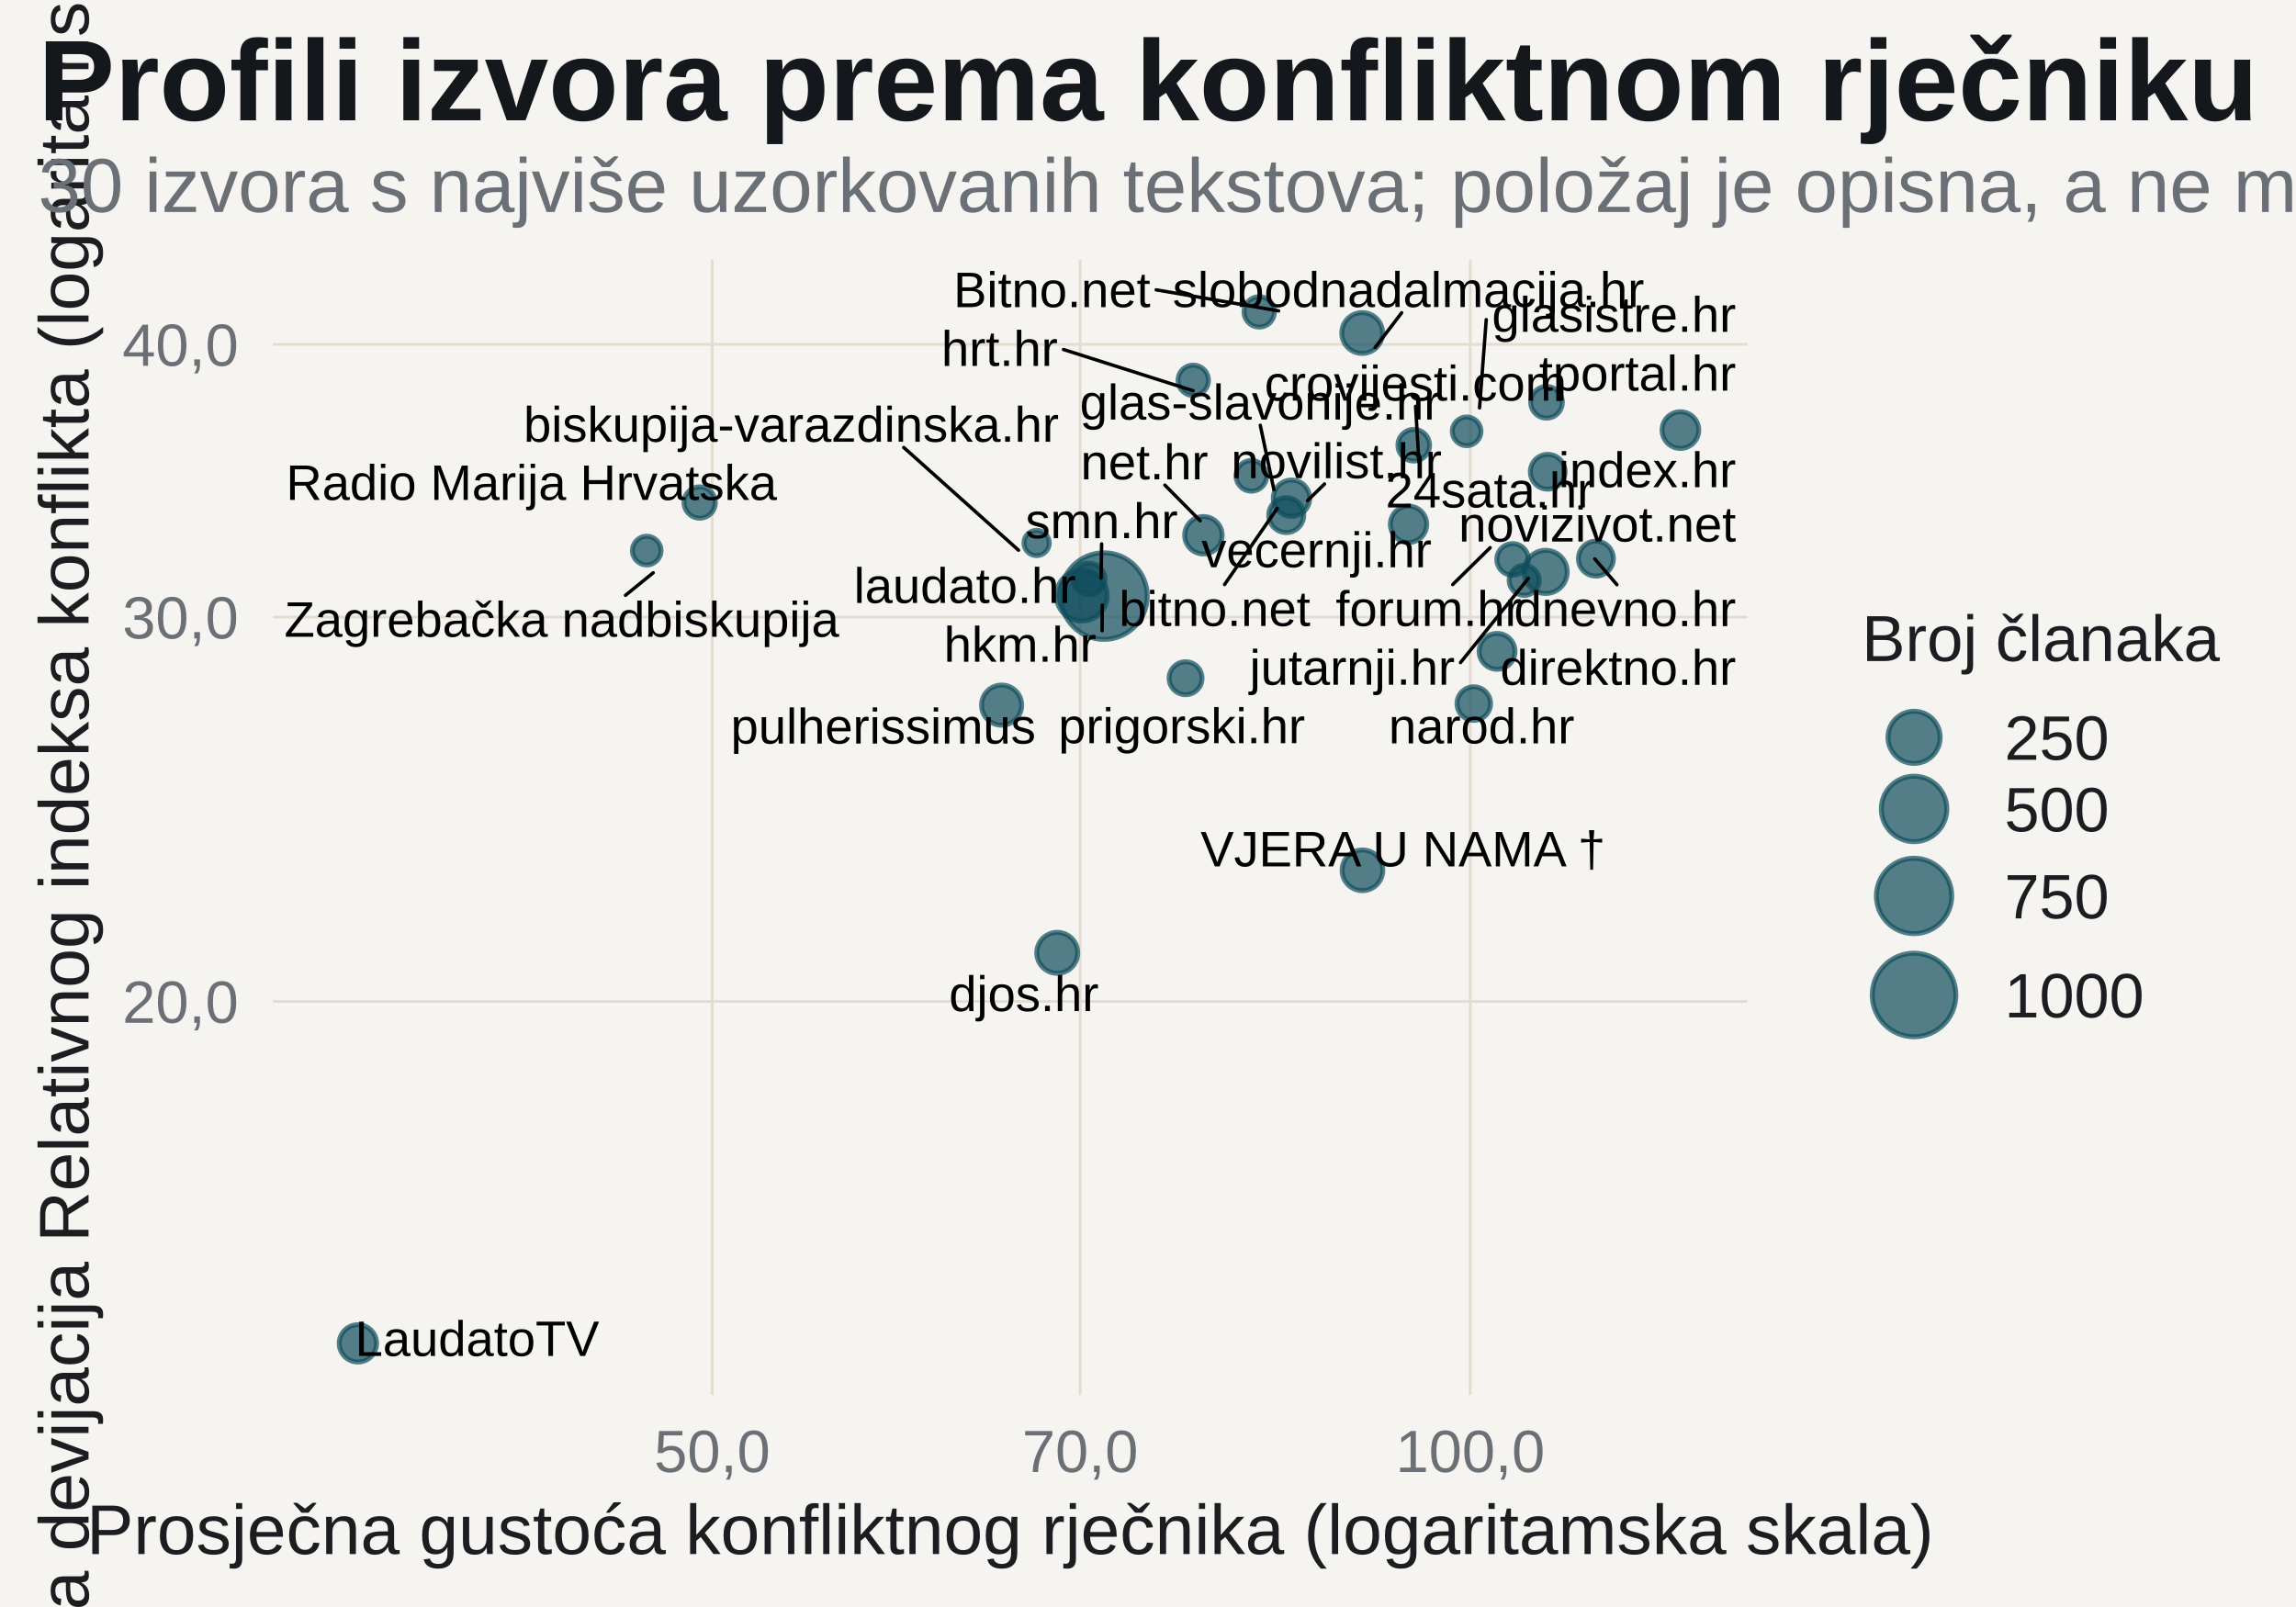
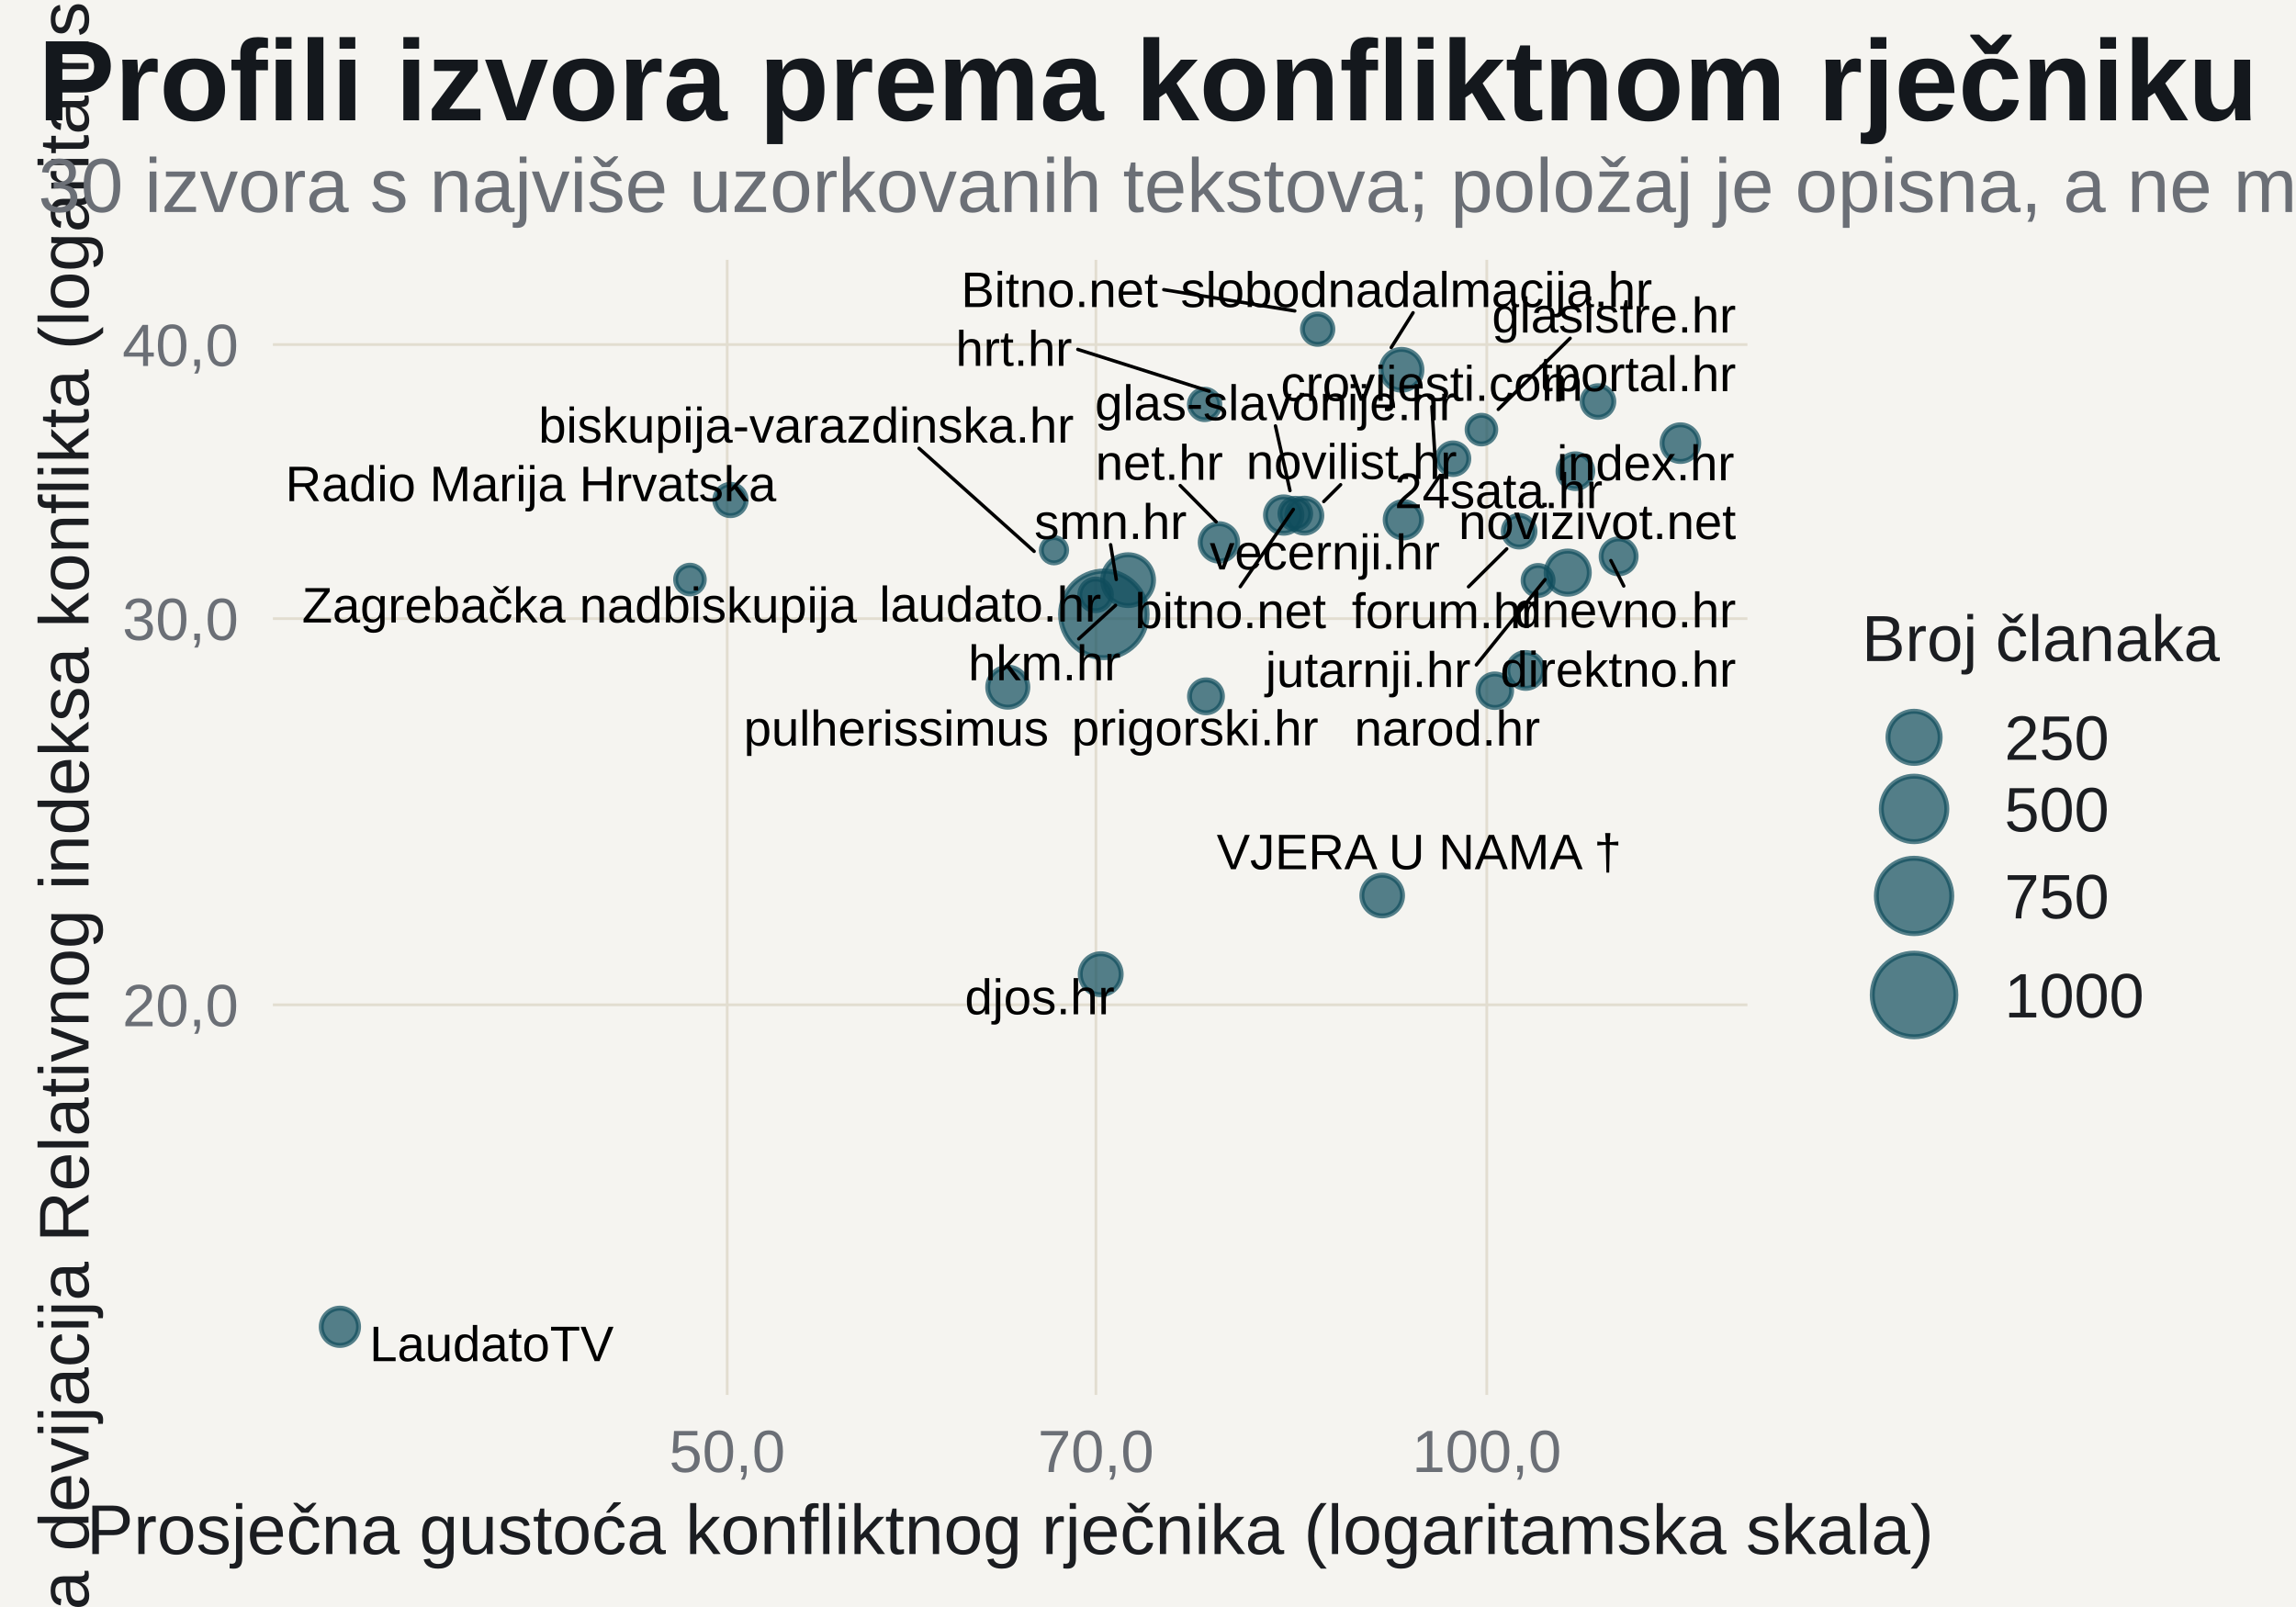
<svg xmlns="http://www.w3.org/2000/svg" width="720.00pt" height="504.00pt" viewBox="0 0 720.00 504.00">
  <g class="svglite">
    <defs>
      <style type="text/css">
    .svglite line, .svglite polyline, .svglite polygon, .svglite path, .svglite rect, .svglite circle {
      fill: none;
      stroke: #000000;
      stroke-linecap: round;
      stroke-linejoin: round;
      stroke-miterlimit: 10.00;
    }
    .svglite text {
      white-space: pre;
    }
    .svglite g.glyphgroup path {
      fill: inherit;
      stroke: none;
    }
  </style>
    </defs>
    <rect width="100%" height="100%" style="stroke: none; fill: #FFFFFF;" />
    <defs>
      <clipPath id="cpMC4wMHw3MjAuMDB8MC4wMHw1MDQuMDA=">
        <rect x="0.00" y="0.00" width="720.00" height="504.00" />
      </clipPath>
    </defs>
    <g clip-path="url(#cpMC4wMHw3MjAuMDB8MC4wMHw1MDQuMDA=)">
      <rect x="0.00" y="0.00" width="720.00" height="504.00" style="stroke-width: 2.33; stroke: none; fill: #F5F4F0;" />
    </g>
    <defs>
      <clipPath id="cpODUuNTd8NTQ3Ljk3fDgxLjQ5fDQzNy41MA==">
        <rect x="85.57" y="81.49" width="462.40" height="356.01" />
      </clipPath>
    </defs>
    <g clip-path="url(#cpODUuNTd8NTQ3Ljk3fDgxLjQ5fDQzNy41MA==)">
      <rect x="85.57" y="81.49" width="462.40" height="356.01" style="stroke-width: 2.33; stroke: none; fill: #F5F4F0;" />
-       <polyline points="85.57,314.07 547.97,314.07 " style="stroke-width: 0.85; stroke: #E2DDD0; stroke-linecap: butt;" />
-       <polyline points="85.57,193.54 547.97,193.54 " style="stroke-width: 0.85; stroke: #E2DDD0; stroke-linecap: butt;" />
-       <polyline points="85.57,108.02 547.97,108.02 " style="stroke-width: 0.85; stroke: #E2DDD0; stroke-linecap: butt;" />
-       <polyline points="223.34,437.50 223.34,81.49 " style="stroke-width: 0.85; stroke: #E2DDD0; stroke-linecap: butt;" />
-       <polyline points="338.73,437.50 338.73,81.49 " style="stroke-width: 0.85; stroke: #E2DDD0; stroke-linecap: butt;" />
-       <polyline points="461.06,437.50 461.06,81.49 " style="stroke-width: 0.85; stroke: #E2DDD0; stroke-linecap: butt;" />
-       <circle cx="346.19" cy="186.95" r="13.58" style="stroke-width: 1.55; stroke: #0F4C5C; stroke-opacity: 0.70; fill: #0F4C5C; fill-opacity: 0.70;" />
-       <circle cx="339.24" cy="186.80" r="7.97" style="stroke-width: 1.55; stroke: #0F4C5C; stroke-opacity: 0.70; fill: #0F4C5C; fill-opacity: 0.70;" />
-       <circle cx="484.70" cy="179.36" r="6.77" style="stroke-width: 1.55; stroke: #0F4C5C; stroke-opacity: 0.70; fill: #0F4C5C; fill-opacity: 0.70;" />
-       <circle cx="331.54" cy="298.83" r="6.42" style="stroke-width: 1.55; stroke: #0F4C5C; stroke-opacity: 0.70; fill: #0F4C5C; fill-opacity: 0.70;" />
-       <circle cx="427.17" cy="104.44" r="6.40" style="stroke-width: 1.55; stroke: #0F4C5C; stroke-opacity: 0.70; fill: #0F4C5C; fill-opacity: 0.70;" />
-       <circle cx="427.25" cy="272.95" r="6.38" style="stroke-width: 1.55; stroke: #0F4C5C; stroke-opacity: 0.70; fill: #0F4C5C; fill-opacity: 0.70;" />
-       <circle cx="314.10" cy="221.15" r="6.29" style="stroke-width: 1.55; stroke: #0F4C5C; stroke-opacity: 0.70; fill: #0F4C5C; fill-opacity: 0.70;" />
-       <circle cx="377.38" cy="167.87" r="5.87" style="stroke-width: 1.55; stroke: #0F4C5C; stroke-opacity: 0.70; fill: #0F4C5C; fill-opacity: 0.70;" />
-       <circle cx="112.23" cy="421.32" r="5.85" style="stroke-width: 1.55; stroke: #0F4C5C; stroke-opacity: 0.70; fill: #0F4C5C; fill-opacity: 0.70;" />
-       <circle cx="526.96" cy="134.89" r="5.75" style="stroke-width: 1.55; stroke: #0F4C5C; stroke-opacity: 0.70; fill: #0F4C5C; fill-opacity: 0.70;" />
-       <circle cx="405.00" cy="156.25" r="5.70" style="stroke-width: 1.55; stroke: #0F4C5C; stroke-opacity: 0.70; fill: #0F4C5C; fill-opacity: 0.70;" />
-       <circle cx="441.70" cy="164.44" r="5.70" style="stroke-width: 1.55; stroke: #0F4C5C; stroke-opacity: 0.70; fill: #0F4C5C; fill-opacity: 0.70;" />
-       <circle cx="469.47" cy="204.28" r="5.62" style="stroke-width: 1.55; stroke: #0F4C5C; stroke-opacity: 0.70; fill: #0F4C5C; fill-opacity: 0.70;" />
-       <circle cx="500.46" cy="175.20" r="5.48" style="stroke-width: 1.55; stroke: #0F4C5C; stroke-opacity: 0.70; fill: #0F4C5C; fill-opacity: 0.70;" />
-       <circle cx="403.35" cy="161.55" r="5.48" style="stroke-width: 1.55; stroke: #0F4C5C; stroke-opacity: 0.70; fill: #0F4C5C; fill-opacity: 0.70;" />
-       <circle cx="485.35" cy="147.96" r="5.45" style="stroke-width: 1.55; stroke: #0F4C5C; stroke-opacity: 0.70; fill: #0F4C5C; fill-opacity: 0.70;" />
-       <circle cx="462.16" cy="220.66" r="5.26" style="stroke-width: 1.55; stroke: #0F4C5C; stroke-opacity: 0.70; fill: #0F4C5C; fill-opacity: 0.70;" />
-       <circle cx="371.79" cy="212.71" r="5.16" style="stroke-width: 1.55; stroke: #0F4C5C; stroke-opacity: 0.70; fill: #0F4C5C; fill-opacity: 0.70;" />
-       <circle cx="443.34" cy="139.63" r="4.96" style="stroke-width: 1.55; stroke: #0F4C5C; stroke-opacity: 0.70; fill: #0F4C5C; fill-opacity: 0.70;" />
-       <circle cx="474.34" cy="175.46" r="4.96" style="stroke-width: 1.55; stroke: #0F4C5C; stroke-opacity: 0.70; fill: #0F4C5C; fill-opacity: 0.70;" />
-       <circle cx="341.53" cy="181.59" r="4.96" style="stroke-width: 1.55; stroke: #0F4C5C; stroke-opacity: 0.70; fill: #0F4C5C; fill-opacity: 0.70;" />
-       <circle cx="484.98" cy="126.17" r="4.96" style="stroke-width: 1.55; stroke: #0F4C5C; stroke-opacity: 0.70; fill: #0F4C5C; fill-opacity: 0.70;" />
-       <circle cx="219.42" cy="157.60" r="4.91" style="stroke-width: 1.55; stroke: #0F4C5C; stroke-opacity: 0.70; fill: #0F4C5C; fill-opacity: 0.70;" />
-       <circle cx="392.41" cy="149.23" r="4.81" style="stroke-width: 1.55; stroke: #0F4C5C; stroke-opacity: 0.70; fill: #0F4C5C; fill-opacity: 0.70;" />
-       <circle cx="394.88" cy="97.81" r="4.76" style="stroke-width: 1.55; stroke: #0F4C5C; stroke-opacity: 0.70; fill: #0F4C5C; fill-opacity: 0.70;" />
-       <circle cx="374.19" cy="119.28" r="4.76" style="stroke-width: 1.55; stroke: #0F4C5C; stroke-opacity: 0.70; fill: #0F4C5C; fill-opacity: 0.70;" />
-       <circle cx="477.96" cy="182.02" r="4.70" style="stroke-width: 1.55; stroke: #0F4C5C; stroke-opacity: 0.70; fill: #0F4C5C; fill-opacity: 0.70;" />
-       <circle cx="202.80" cy="172.68" r="4.49" style="stroke-width: 1.55; stroke: #0F4C5C; stroke-opacity: 0.70; fill: #0F4C5C; fill-opacity: 0.70;" />
-       <circle cx="459.92" cy="135.27" r="4.49" style="stroke-width: 1.55; stroke: #0F4C5C; stroke-opacity: 0.70; fill: #0F4C5C; fill-opacity: 0.70;" />
-       <circle cx="325.07" cy="170.29" r="3.97" style="stroke-width: 1.55; stroke: #0F4C5C; stroke-opacity: 0.70; fill: #0F4C5C; fill-opacity: 0.70;" />
-       <line x1="345.61" y1="197.80" x2="345.65" y2="189.76" style="stroke-width: 1.07;" />
-       <line x1="439.55" y1="98.09" x2="431.23" y2="108.99" style="stroke-width: 1.07;" />
-       <line x1="365.29" y1="152.14" x2="376.35" y2="163.32" style="stroke-width: 1.07;" />
-       <line x1="384.01" y1="183.32" x2="400.51" y2="159.46" style="stroke-width: 1.07;" />
-       <line x1="507.05" y1="183.38" x2="500.11" y2="175.28" style="stroke-width: 1.07;" />
-       <line x1="415.36" y1="151.78" x2="410.04" y2="157.00" style="stroke-width: 1.07;" />
-       <line x1="443.91" y1="127.44" x2="444.95" y2="144.79" style="stroke-width: 1.07;" />
-       <line x1="455.55" y1="183.33" x2="467.30" y2="171.77" style="stroke-width: 1.07;" />
-       <line x1="345.46" y1="170.59" x2="345.28" y2="181.30" style="stroke-width: 1.07;" />
-       <line x1="395.21" y1="133.38" x2="399.48" y2="153.58" style="stroke-width: 1.07;" />
-       <line x1="362.56" y1="90.90" x2="400.97" y2="97.50" style="stroke-width: 1.07;" />
-       <line x1="333.51" y1="109.62" x2="374.17" y2="122.56" style="stroke-width: 1.07;" />
-       <line x1="458.00" y1="207.80" x2="479.28" y2="181.38" style="stroke-width: 1.07;" />
-       <line x1="196.15" y1="186.70" x2="204.83" y2="179.64" style="stroke-width: 1.07;" />
-       <line x1="466.07" y1="100.25" x2="463.97" y2="127.93" style="stroke-width: 1.07;" />
-       <line x1="283.42" y1="140.35" x2="319.39" y2="172.55" style="stroke-width: 1.07;" />
-       <text x="319.90" y="207.53" text-anchor="middle" style="font-size: 15.65px; font-family: &quot;Arial&quot;;" textLength="47.81px" lengthAdjust="spacingAndGlyphs">hkm.hr</text>
-       <text x="302.55" y="189.10" text-anchor="middle" style="font-size: 15.65px; font-family: &quot;Arial&quot;;" textLength="69.58px" lengthAdjust="spacingAndGlyphs">laudato.hr</text>
-       <text x="500.89" y="169.84" text-anchor="middle" style="font-size: 15.65px; font-family: &quot;Arial&quot;;" textLength="86.97px" lengthAdjust="spacingAndGlyphs">novizivot.net</text>
-       <text x="321.07" y="317.11" text-anchor="middle" style="font-size: 15.65px; font-family: &quot;Arial&quot;;" textLength="46.95px" lengthAdjust="spacingAndGlyphs">djos.hr</text>
-       <text x="441.66" y="96.29" text-anchor="middle" style="font-size: 15.65px; font-family: &quot;Arial&quot;;" textLength="147.84px" lengthAdjust="spacingAndGlyphs">slobodnadalmacija.hr</text>
-       <text x="439.98" y="271.71" text-anchor="middle" style="font-size: 15.65px; font-family: &quot;Arial&quot;;" textLength="126.95px" lengthAdjust="spacingAndGlyphs">VJERA U NAMA †</text>
-       <text x="276.97" y="233.20" text-anchor="middle" style="font-size: 15.65px; font-family: &quot;Arial&quot;;" textLength="95.64px" lengthAdjust="spacingAndGlyphs">pulherissimus</text>
-       <text x="358.87" y="150.34" text-anchor="middle" style="font-size: 15.65px; font-family: &quot;Arial&quot;;" textLength="40.00px" lengthAdjust="spacingAndGlyphs">net.hr</text>
-       <text x="149.63" y="425.27" text-anchor="middle" style="font-size: 15.65px; font-family: &quot;Arial&quot;;" textLength="76.55px" lengthAdjust="spacingAndGlyphs">LaudatoTV</text>
-       <text x="516.55" y="152.80" text-anchor="middle" style="font-size: 15.65px; font-family: &quot;Arial&quot;;" textLength="55.66px" lengthAdjust="spacingAndGlyphs">index.hr</text>
-       <text x="380.91" y="196.32" text-anchor="middle" style="font-size: 15.65px; font-family: &quot;Arial&quot;;" textLength="60.02px" lengthAdjust="spacingAndGlyphs">bitno.net</text>
-       <text x="412.85" y="177.90" text-anchor="middle" style="font-size: 15.65px; font-family: &quot;Arial&quot;;" textLength="72.16px" lengthAdjust="spacingAndGlyphs">vecernji.hr</text>
-       <text x="507.42" y="214.79" text-anchor="middle" style="font-size: 15.65px; font-family: &quot;Arial&quot;;" textLength="73.91px" lengthAdjust="spacingAndGlyphs">direktno.hr</text>
-       <text x="509.58" y="196.38" text-anchor="middle" style="font-size: 15.65px; font-family: &quot;Arial&quot;;" textLength="69.59px" lengthAdjust="spacingAndGlyphs">dnevno.hr</text>
-       <text x="419.08" y="149.98" text-anchor="middle" style="font-size: 15.65px; font-family: &quot;Arial&quot;;" textLength="66.06px" lengthAdjust="spacingAndGlyphs">novilist.hr</text>
-       <text x="467.11" y="159.14" text-anchor="middle" style="font-size: 15.65px; font-family: &quot;Arial&quot;;" textLength="65.23px" lengthAdjust="spacingAndGlyphs">24sata.hr</text>
-       <text x="464.59" y="233.15" text-anchor="middle" style="font-size: 15.65px; font-family: &quot;Arial&quot;;" textLength="58.27px" lengthAdjust="spacingAndGlyphs">narod.hr</text>
-       <text x="370.56" y="233.09" text-anchor="middle" style="font-size: 15.65px; font-family: &quot;Arial&quot;;" textLength="77.36px" lengthAdjust="spacingAndGlyphs">prigorski.hr</text>
-       <text x="443.91" y="125.64" text-anchor="middle" style="font-size: 15.65px; font-family: &quot;Arial&quot;;" textLength="94.75px" lengthAdjust="spacingAndGlyphs">crovijesti.com</text>
-       <text x="447.99" y="196.32" text-anchor="middle" style="font-size: 15.65px; font-family: &quot;Arial&quot;;" textLength="58.23px" lengthAdjust="spacingAndGlyphs">forum.hr</text>
-       <text x="345.46" y="168.79" text-anchor="middle" style="font-size: 15.65px; font-family: &quot;Arial&quot;;" textLength="47.81px" lengthAdjust="spacingAndGlyphs">smn.hr</text>
-       <text x="513.51" y="122.51" text-anchor="middle" style="font-size: 15.65px; font-family: &quot;Arial&quot;;" textLength="61.72px" lengthAdjust="spacingAndGlyphs">tportal.hr</text>
-       <text x="166.67" y="156.79" text-anchor="middle" style="font-size: 15.65px; font-family: &quot;Arial&quot;;" textLength="153.88px" lengthAdjust="spacingAndGlyphs">Radio Marija Hrvatska</text>
-       <text x="395.15" y="131.58" text-anchor="middle" style="font-size: 15.65px; font-family: &quot;Arial&quot;;" textLength="113.03px" lengthAdjust="spacingAndGlyphs">glas-slavonije.hr</text>
-       <text x="329.88" y="96.32" text-anchor="middle" style="font-size: 15.65px; font-family: &quot;Arial&quot;;" textLength="61.75px" lengthAdjust="spacingAndGlyphs">Bitno.net</text>
-       <text x="313.46" y="114.75" text-anchor="middle" style="font-size: 15.65px; font-family: &quot;Arial&quot;;" textLength="36.50px" lengthAdjust="spacingAndGlyphs">hrt.hr</text>
-       <text x="424.04" y="214.76" text-anchor="middle" style="font-size: 15.65px; font-family: &quot;Arial&quot;;" textLength="64.31px" lengthAdjust="spacingAndGlyphs">jutarnji.hr</text>
-       <text x="176.15" y="199.70" text-anchor="middle" style="font-size: 15.65px; font-family: &quot;Arial&quot;;" textLength="173.95px" lengthAdjust="spacingAndGlyphs">Zagrebačka nadbiskupija</text>
-       <text x="506.12" y="104.06" text-anchor="middle" style="font-size: 15.65px; font-family: &quot;Arial&quot;;" textLength="76.50px" lengthAdjust="spacingAndGlyphs">glasistre.hr</text>
-       <text x="248.11" y="138.55" text-anchor="middle" style="font-size: 15.65px; font-family: &quot;Arial&quot;;" textLength="167.83px" lengthAdjust="spacingAndGlyphs">biskupija-varazdinska.hr</text>
+       <polyline points="85.57,315.14 547.97,315.14 " style="stroke-width: 0.85; stroke: #E2DDD0; stroke-linecap: butt;" />
+       <polyline points="85.57,194.01 547.97,194.01 " style="stroke-width: 0.85; stroke: #E2DDD0; stroke-linecap: butt;" />
+       <polyline points="85.57,108.07 547.97,108.07 " style="stroke-width: 0.85; stroke: #E2DDD0; stroke-linecap: butt;" />
+       <polyline points="228.04,437.50 228.04,81.49 " style="stroke-width: 0.85; stroke: #E2DDD0; stroke-linecap: butt;" />
+       <polyline points="343.67,437.50 343.67,81.49 " style="stroke-width: 0.85; stroke: #E2DDD0; stroke-linecap: butt;" />
+       <polyline points="466.24,437.50 466.24,81.49 " style="stroke-width: 0.85; stroke: #E2DDD0; stroke-linecap: butt;" />
+       <circle cx="346.16" cy="192.68" r="13.58" style="stroke-width: 1.55; stroke: #0F4C5C; stroke-opacity: 0.70; fill: #0F4C5C; fill-opacity: 0.70;" />
+       <circle cx="353.76" cy="181.95" r="7.97" style="stroke-width: 1.55; stroke: #0F4C5C; stroke-opacity: 0.70; fill: #0F4C5C; fill-opacity: 0.70;" />
+       <circle cx="491.62" cy="179.59" r="6.77" style="stroke-width: 1.55; stroke: #0F4C5C; stroke-opacity: 0.70; fill: #0F4C5C; fill-opacity: 0.70;" />
+       <circle cx="345.17" cy="305.54" r="6.42" style="stroke-width: 1.55; stroke: #0F4C5C; stroke-opacity: 0.70; fill: #0F4C5C; fill-opacity: 0.70;" />
+       <circle cx="439.50" cy="115.98" r="6.40" style="stroke-width: 1.55; stroke: #0F4C5C; stroke-opacity: 0.70; fill: #0F4C5C; fill-opacity: 0.70;" />
+       <circle cx="433.44" cy="280.87" r="6.38" style="stroke-width: 1.55; stroke: #0F4C5C; stroke-opacity: 0.70; fill: #0F4C5C; fill-opacity: 0.70;" />
+       <circle cx="316.03" cy="215.51" r="6.29" style="stroke-width: 1.55; stroke: #0F4C5C; stroke-opacity: 0.70; fill: #0F4C5C; fill-opacity: 0.70;" />
+       <circle cx="382.25" cy="170.11" r="5.87" style="stroke-width: 1.55; stroke: #0F4C5C; stroke-opacity: 0.70; fill: #0F4C5C; fill-opacity: 0.70;" />
+       <circle cx="106.59" cy="416.12" r="5.85" style="stroke-width: 1.55; stroke: #0F4C5C; stroke-opacity: 0.70; fill: #0F4C5C; fill-opacity: 0.70;" />
+       <circle cx="526.96" cy="138.98" r="5.75" style="stroke-width: 1.55; stroke: #0F4C5C; stroke-opacity: 0.70; fill: #0F4C5C; fill-opacity: 0.70;" />
+       <circle cx="402.55" cy="161.53" r="5.70" style="stroke-width: 1.55; stroke: #0F4C5C; stroke-opacity: 0.70; fill: #0F4C5C; fill-opacity: 0.70;" />
+       <circle cx="440.08" cy="163.01" r="5.70" style="stroke-width: 1.55; stroke: #0F4C5C; stroke-opacity: 0.70; fill: #0F4C5C; fill-opacity: 0.70;" />
+       <circle cx="478.44" cy="210.27" r="5.62" style="stroke-width: 1.55; stroke: #0F4C5C; stroke-opacity: 0.70; fill: #0F4C5C; fill-opacity: 0.70;" />
+       <circle cx="507.58" cy="174.49" r="5.48" style="stroke-width: 1.55; stroke: #0F4C5C; stroke-opacity: 0.70; fill: #0F4C5C; fill-opacity: 0.70;" />
+       <circle cx="409.03" cy="161.72" r="5.48" style="stroke-width: 1.55; stroke: #0F4C5C; stroke-opacity: 0.70; fill: #0F4C5C; fill-opacity: 0.70;" />
+       <circle cx="494.03" cy="147.78" r="5.45" style="stroke-width: 1.55; stroke: #0F4C5C; stroke-opacity: 0.70; fill: #0F4C5C; fill-opacity: 0.70;" />
+       <circle cx="468.76" cy="216.63" r="5.26" style="stroke-width: 1.55; stroke: #0F4C5C; stroke-opacity: 0.70; fill: #0F4C5C; fill-opacity: 0.70;" />
+       <circle cx="378.18" cy="218.39" r="5.16" style="stroke-width: 1.55; stroke: #0F4C5C; stroke-opacity: 0.70; fill: #0F4C5C; fill-opacity: 0.70;" />
+       <circle cx="455.64" cy="143.87" r="4.96" style="stroke-width: 1.55; stroke: #0F4C5C; stroke-opacity: 0.70; fill: #0F4C5C; fill-opacity: 0.70;" />
+       <circle cx="476.39" cy="166.60" r="4.96" style="stroke-width: 1.55; stroke: #0F4C5C; stroke-opacity: 0.70; fill: #0F4C5C; fill-opacity: 0.70;" />
+       <circle cx="343.57" cy="186.56" r="4.96" style="stroke-width: 1.55; stroke: #0F4C5C; stroke-opacity: 0.70; fill: #0F4C5C; fill-opacity: 0.70;" />
+       <circle cx="501.11" cy="125.93" r="4.96" style="stroke-width: 1.55; stroke: #0F4C5C; stroke-opacity: 0.70; fill: #0F4C5C; fill-opacity: 0.70;" />
+       <circle cx="229.07" cy="156.81" r="4.91" style="stroke-width: 1.55; stroke: #0F4C5C; stroke-opacity: 0.70; fill: #0F4C5C; fill-opacity: 0.70;" />
+       <circle cx="406.19" cy="161.09" r="4.81" style="stroke-width: 1.55; stroke: #0F4C5C; stroke-opacity: 0.70; fill: #0F4C5C; fill-opacity: 0.70;" />
+       <circle cx="413.20" cy="103.24" r="4.76" style="stroke-width: 1.55; stroke: #0F4C5C; stroke-opacity: 0.70; fill: #0F4C5C; fill-opacity: 0.70;" />
+       <circle cx="377.75" cy="126.84" r="4.76" style="stroke-width: 1.55; stroke: #0F4C5C; stroke-opacity: 0.70; fill: #0F4C5C; fill-opacity: 0.70;" />
+       <circle cx="482.33" cy="182.05" r="4.70" style="stroke-width: 1.55; stroke: #0F4C5C; stroke-opacity: 0.70; fill: #0F4C5C; fill-opacity: 0.70;" />
+       <circle cx="216.36" cy="181.76" r="4.49" style="stroke-width: 1.55; stroke: #0F4C5C; stroke-opacity: 0.70; fill: #0F4C5C; fill-opacity: 0.70;" />
+       <circle cx="464.56" cy="134.74" r="4.49" style="stroke-width: 1.55; stroke: #0F4C5C; stroke-opacity: 0.70; fill: #0F4C5C; fill-opacity: 0.70;" />
+       <circle cx="330.52" cy="172.57" r="3.97" style="stroke-width: 1.55; stroke: #0F4C5C; stroke-opacity: 0.70; fill: #0F4C5C; fill-opacity: 0.70;" />
+       <line x1="338.28" y1="200.37" x2="349.82" y2="189.86" style="stroke-width: 1.07;" />
+       <line x1="443.12" y1="98.09" x2="436.27" y2="109.00" style="stroke-width: 1.07;" />
+       <line x1="370.10" y1="152.28" x2="381.37" y2="163.65" style="stroke-width: 1.07;" />
+       <line x1="388.93" y1="183.99" x2="405.58" y2="159.76" style="stroke-width: 1.07;" />
+       <line x1="509.19" y1="183.78" x2="505.16" y2="175.81" style="stroke-width: 1.07;" />
+       <line x1="420.40" y1="152.02" x2="415.12" y2="157.29" style="stroke-width: 1.07;" />
+       <line x1="449.02" y1="127.51" x2="450.10" y2="145.03" style="stroke-width: 1.07;" />
+       <line x1="460.51" y1="184.02" x2="472.50" y2="172.14" style="stroke-width: 1.07;" />
+       <line x1="348.28" y1="170.84" x2="350.05" y2="181.73" style="stroke-width: 1.07;" />
+       <line x1="399.97" y1="133.58" x2="404.52" y2="153.86" style="stroke-width: 1.07;" />
+       <line x1="364.95" y1="90.85" x2="406.03" y2="97.51" style="stroke-width: 1.07;" />
+       <line x1="338.00" y1="109.59" x2="379.18" y2="122.68" style="stroke-width: 1.07;" />
+       <line x1="462.97" y1="208.53" x2="484.50" y2="181.78" style="stroke-width: 1.07;" />
+       <line x1="492.37" y1="106.09" x2="469.84" y2="128.39" style="stroke-width: 1.07;" />
+       <line x1="288.20" y1="140.61" x2="324.29" y2="172.92" style="stroke-width: 1.07;" />
+       <text x="327.53" y="213.36" text-anchor="middle" style="font-size: 15.65px; font-family: &quot;Arial&quot;;" textLength="47.81px" lengthAdjust="spacingAndGlyphs">hkm.hr</text>
+       <text x="310.54" y="194.93" text-anchor="middle" style="font-size: 15.65px; font-family: &quot;Arial&quot;;" textLength="69.58px" lengthAdjust="spacingAndGlyphs">laudato.hr</text>
+       <text x="500.89" y="169.05" text-anchor="middle" style="font-size: 15.65px; font-family: &quot;Arial&quot;;" textLength="86.97px" lengthAdjust="spacingAndGlyphs">novizivot.net</text>
+       <text x="326.04" y="318.10" text-anchor="middle" style="font-size: 15.65px; font-family: &quot;Arial&quot;;" textLength="46.95px" lengthAdjust="spacingAndGlyphs">djos.hr</text>
+       <text x="444.18" y="96.29" text-anchor="middle" style="font-size: 15.65px; font-family: &quot;Arial&quot;;" textLength="147.84px" lengthAdjust="spacingAndGlyphs">slobodnadalmacija.hr</text>
+       <text x="445.04" y="272.61" text-anchor="middle" style="font-size: 15.65px; font-family: &quot;Arial&quot;;" textLength="126.95px" lengthAdjust="spacingAndGlyphs">VJERA U NAMA †</text>
+       <text x="281.04" y="233.83" text-anchor="middle" style="font-size: 15.65px; font-family: &quot;Arial&quot;;" textLength="95.64px" lengthAdjust="spacingAndGlyphs">pulherissimus</text>
+       <text x="363.53" y="150.48" text-anchor="middle" style="font-size: 15.65px; font-family: &quot;Arial&quot;;" textLength="40.00px" lengthAdjust="spacingAndGlyphs">net.hr</text>
+       <text x="154.16" y="426.89" text-anchor="middle" style="font-size: 15.65px; font-family: &quot;Arial&quot;;" textLength="76.55px" lengthAdjust="spacingAndGlyphs">LaudatoTV</text>
+       <text x="516.03" y="150.65" text-anchor="middle" style="font-size: 15.65px; font-family: &quot;Arial&quot;;" textLength="55.66px" lengthAdjust="spacingAndGlyphs">index.hr</text>
+       <text x="385.85" y="196.99" text-anchor="middle" style="font-size: 15.65px; font-family: &quot;Arial&quot;;" textLength="60.02px" lengthAdjust="spacingAndGlyphs">bitno.net</text>
+       <text x="415.44" y="178.60" text-anchor="middle" style="font-size: 15.65px; font-family: &quot;Arial&quot;;" textLength="72.16px" lengthAdjust="spacingAndGlyphs">vecernji.hr</text>
+       <text x="507.42" y="215.35" text-anchor="middle" style="font-size: 15.65px; font-family: &quot;Arial&quot;;" textLength="73.91px" lengthAdjust="spacingAndGlyphs">direktno.hr</text>
+       <text x="509.58" y="196.77" text-anchor="middle" style="font-size: 15.65px; font-family: &quot;Arial&quot;;" textLength="69.59px" lengthAdjust="spacingAndGlyphs">dnevno.hr</text>
+       <text x="423.84" y="150.22" text-anchor="middle" style="font-size: 15.65px; font-family: &quot;Arial&quot;;" textLength="66.06px" lengthAdjust="spacingAndGlyphs">novilist.hr</text>
+       <text x="469.94" y="159.35" text-anchor="middle" style="font-size: 15.65px; font-family: &quot;Arial&quot;;" textLength="65.23px" lengthAdjust="spacingAndGlyphs">24sata.hr</text>
+       <text x="453.85" y="233.83" text-anchor="middle" style="font-size: 15.65px; font-family: &quot;Arial&quot;;" textLength="58.27px" lengthAdjust="spacingAndGlyphs">narod.hr</text>
+       <text x="374.75" y="233.74" text-anchor="middle" style="font-size: 15.65px; font-family: &quot;Arial&quot;;" textLength="77.36px" lengthAdjust="spacingAndGlyphs">prigorski.hr</text>
+       <text x="449.02" y="125.71" text-anchor="middle" style="font-size: 15.65px; font-family: &quot;Arial&quot;;" textLength="94.75px" lengthAdjust="spacingAndGlyphs">crovijesti.com</text>
+       <text x="453.03" y="197.02" text-anchor="middle" style="font-size: 15.65px; font-family: &quot;Arial&quot;;" textLength="58.23px" lengthAdjust="spacingAndGlyphs">forum.hr</text>
+       <text x="348.26" y="169.04" text-anchor="middle" style="font-size: 15.65px; font-family: &quot;Arial&quot;;" textLength="47.81px" lengthAdjust="spacingAndGlyphs">smn.hr</text>
+       <text x="513.51" y="122.69" text-anchor="middle" style="font-size: 15.65px; font-family: &quot;Arial&quot;;" textLength="61.72px" lengthAdjust="spacingAndGlyphs">tportal.hr</text>
+       <text x="166.47" y="157.17" text-anchor="middle" style="font-size: 15.65px; font-family: &quot;Arial&quot;;" textLength="153.88px" lengthAdjust="spacingAndGlyphs">Radio Marija Hrvatska</text>
+       <text x="399.90" y="131.78" text-anchor="middle" style="font-size: 15.65px; font-family: &quot;Arial&quot;;" textLength="113.03px" lengthAdjust="spacingAndGlyphs">glas-slavonije.hr</text>
+       <text x="332.27" y="96.29" text-anchor="middle" style="font-size: 15.65px; font-family: &quot;Arial&quot;;" textLength="61.75px" lengthAdjust="spacingAndGlyphs">Bitno.net</text>
+       <text x="317.95" y="114.73" text-anchor="middle" style="font-size: 15.65px; font-family: &quot;Arial&quot;;" textLength="36.50px" lengthAdjust="spacingAndGlyphs">hrt.hr</text>
+       <text x="429.01" y="215.47" text-anchor="middle" style="font-size: 15.65px; font-family: &quot;Arial&quot;;" textLength="64.31px" lengthAdjust="spacingAndGlyphs">jutarnji.hr</text>
+       <text x="181.69" y="195.22" text-anchor="middle" style="font-size: 15.65px; font-family: &quot;Arial&quot;;" textLength="173.95px" lengthAdjust="spacingAndGlyphs">Zagrebačka nadbiskupija</text>
+       <text x="506.12" y="104.29" text-anchor="middle" style="font-size: 15.65px; font-family: &quot;Arial&quot;;" textLength="76.50px" lengthAdjust="spacingAndGlyphs">glasistre.hr</text>
+       <text x="252.81" y="138.81" text-anchor="middle" style="font-size: 15.65px; font-family: &quot;Arial&quot;;" textLength="167.83px" lengthAdjust="spacingAndGlyphs">biskupija-varazdinska.hr</text>
    </g>
    <g clip-path="url(#cpMC4wMHw3MjAuMDB8MC4wMHw1MDQuMDA=)">
-       <text x="74.81" y="320.77" text-anchor="end" style="font-size: 18.72px;fill: #6B6F76; font-family: &quot;Arial&quot;;" textLength="36.42px" lengthAdjust="spacingAndGlyphs">20,0</text>
-       <text x="74.81" y="200.24" text-anchor="end" style="font-size: 18.72px;fill: #6B6F76; font-family: &quot;Arial&quot;;" textLength="36.42px" lengthAdjust="spacingAndGlyphs">30,0</text>
-       <text x="74.81" y="114.72" text-anchor="end" style="font-size: 18.72px;fill: #6B6F76; font-family: &quot;Arial&quot;;" textLength="36.42px" lengthAdjust="spacingAndGlyphs">40,0</text>
-       <text x="223.34" y="461.67" text-anchor="middle" style="font-size: 18.72px;fill: #6B6F76; font-family: &quot;Arial&quot;;" textLength="36.42px" lengthAdjust="spacingAndGlyphs">50,0</text>
-       <text x="338.73" y="461.67" text-anchor="middle" style="font-size: 18.72px;fill: #6B6F76; font-family: &quot;Arial&quot;;" textLength="36.42px" lengthAdjust="spacingAndGlyphs">70,0</text>
-       <text x="461.06" y="461.67" text-anchor="middle" style="font-size: 18.72px;fill: #6B6F76; font-family: &quot;Arial&quot;;" textLength="46.83px" lengthAdjust="spacingAndGlyphs">100,0</text>
+       <text x="74.81" y="321.84" text-anchor="end" style="font-size: 18.72px;fill: #6B6F76; font-family: &quot;Arial&quot;;" textLength="36.42px" lengthAdjust="spacingAndGlyphs">20,0</text>
+       <text x="74.81" y="200.71" text-anchor="end" style="font-size: 18.72px;fill: #6B6F76; font-family: &quot;Arial&quot;;" textLength="36.42px" lengthAdjust="spacingAndGlyphs">30,0</text>
+       <text x="74.81" y="114.77" text-anchor="end" style="font-size: 18.72px;fill: #6B6F76; font-family: &quot;Arial&quot;;" textLength="36.42px" lengthAdjust="spacingAndGlyphs">40,0</text>
+       <text x="228.04" y="461.67" text-anchor="middle" style="font-size: 18.72px;fill: #6B6F76; font-family: &quot;Arial&quot;;" textLength="36.42px" lengthAdjust="spacingAndGlyphs">50,0</text>
+       <text x="343.67" y="461.67" text-anchor="middle" style="font-size: 18.72px;fill: #6B6F76; font-family: &quot;Arial&quot;;" textLength="36.42px" lengthAdjust="spacingAndGlyphs">70,0</text>
+       <text x="466.24" y="461.67" text-anchor="middle" style="font-size: 18.72px;fill: #6B6F76; font-family: &quot;Arial&quot;;" textLength="46.83px" lengthAdjust="spacingAndGlyphs">100,0</text>
      <text x="316.77" y="487.39" text-anchor="middle" style="font-size: 22.08px;fill: #1B1D21; font-family: &quot;Arial&quot;;" textLength="579.45px" lengthAdjust="spacingAndGlyphs">Prosječna gustoća konfliktnog rječnika (logaritamska skala)</text>
      <text transform="translate(27.76,259.50) rotate(-90)" text-anchor="middle" style="font-size: 22.08px;fill: #1B1D21; font-family: &quot;Arial&quot;;" textLength="694.86px" lengthAdjust="spacingAndGlyphs">Standardna devijacija Relativnog indeksa konflikta (logaritamska skala)</text>
      <text x="583.84" y="207.31" style="font-size: 20.40px;fill: #1B1D21; font-family: &quot;Arial&quot;;" textLength="112.25px" lengthAdjust="spacingAndGlyphs">Broj članaka</text>
      <circle cx="600.23" cy="231.25" r="8.18" style="stroke-width: 1.55; stroke: #0F4C5C; stroke-opacity: 0.70; fill: #0F4C5C; fill-opacity: 0.70;" />
      <circle cx="600.23" cy="253.70" r="10.27" style="stroke-width: 1.55; stroke: #0F4C5C; stroke-opacity: 0.70; fill: #0F4C5C; fill-opacity: 0.70;" />
      <circle cx="600.23" cy="280.99" r="11.82" style="stroke-width: 1.55; stroke: #0F4C5C; stroke-opacity: 0.70; fill: #0F4C5C; fill-opacity: 0.70;" />
      <circle cx="600.23" cy="312.05" r="13.11" style="stroke-width: 1.55; stroke: #0F4C5C; stroke-opacity: 0.70; fill: #0F4C5C; fill-opacity: 0.70;" />
      <text x="628.57" y="238.29" style="font-size: 19.68px;fill: #1B1D21; font-family: &quot;Arial&quot;;" textLength="32.81px" lengthAdjust="spacingAndGlyphs">250</text>
      <text x="628.57" y="260.75" style="font-size: 19.68px;fill: #1B1D21; font-family: &quot;Arial&quot;;" textLength="32.81px" lengthAdjust="spacingAndGlyphs">500</text>
      <text x="628.57" y="288.03" style="font-size: 19.68px;fill: #1B1D21; font-family: &quot;Arial&quot;;" textLength="32.81px" lengthAdjust="spacingAndGlyphs">750</text>
      <text x="628.57" y="319.09" style="font-size: 19.68px;fill: #1B1D21; font-family: &quot;Arial&quot;;" textLength="43.75px" lengthAdjust="spacingAndGlyphs">1000</text>
      <text x="11.96" y="66.48" style="font-size: 24.00px;fill: #6B6F76; font-family: &quot;Arial&quot;;" textLength="885.70px" lengthAdjust="spacingAndGlyphs">30 izvora s najviše uzorkovanih tekstova; položaj je opisna, a ne motivacijska mjera</text>
      <text x="11.96" y="37.73" style="font-size: 36.00px; font-weight: bold;fill: #14181D; font-family: &quot;Arial&quot;;" textLength="696.06px" lengthAdjust="spacingAndGlyphs">Profili izvora prema konfliktnom rječniku</text>
    </g>
  </g>
</svg>
